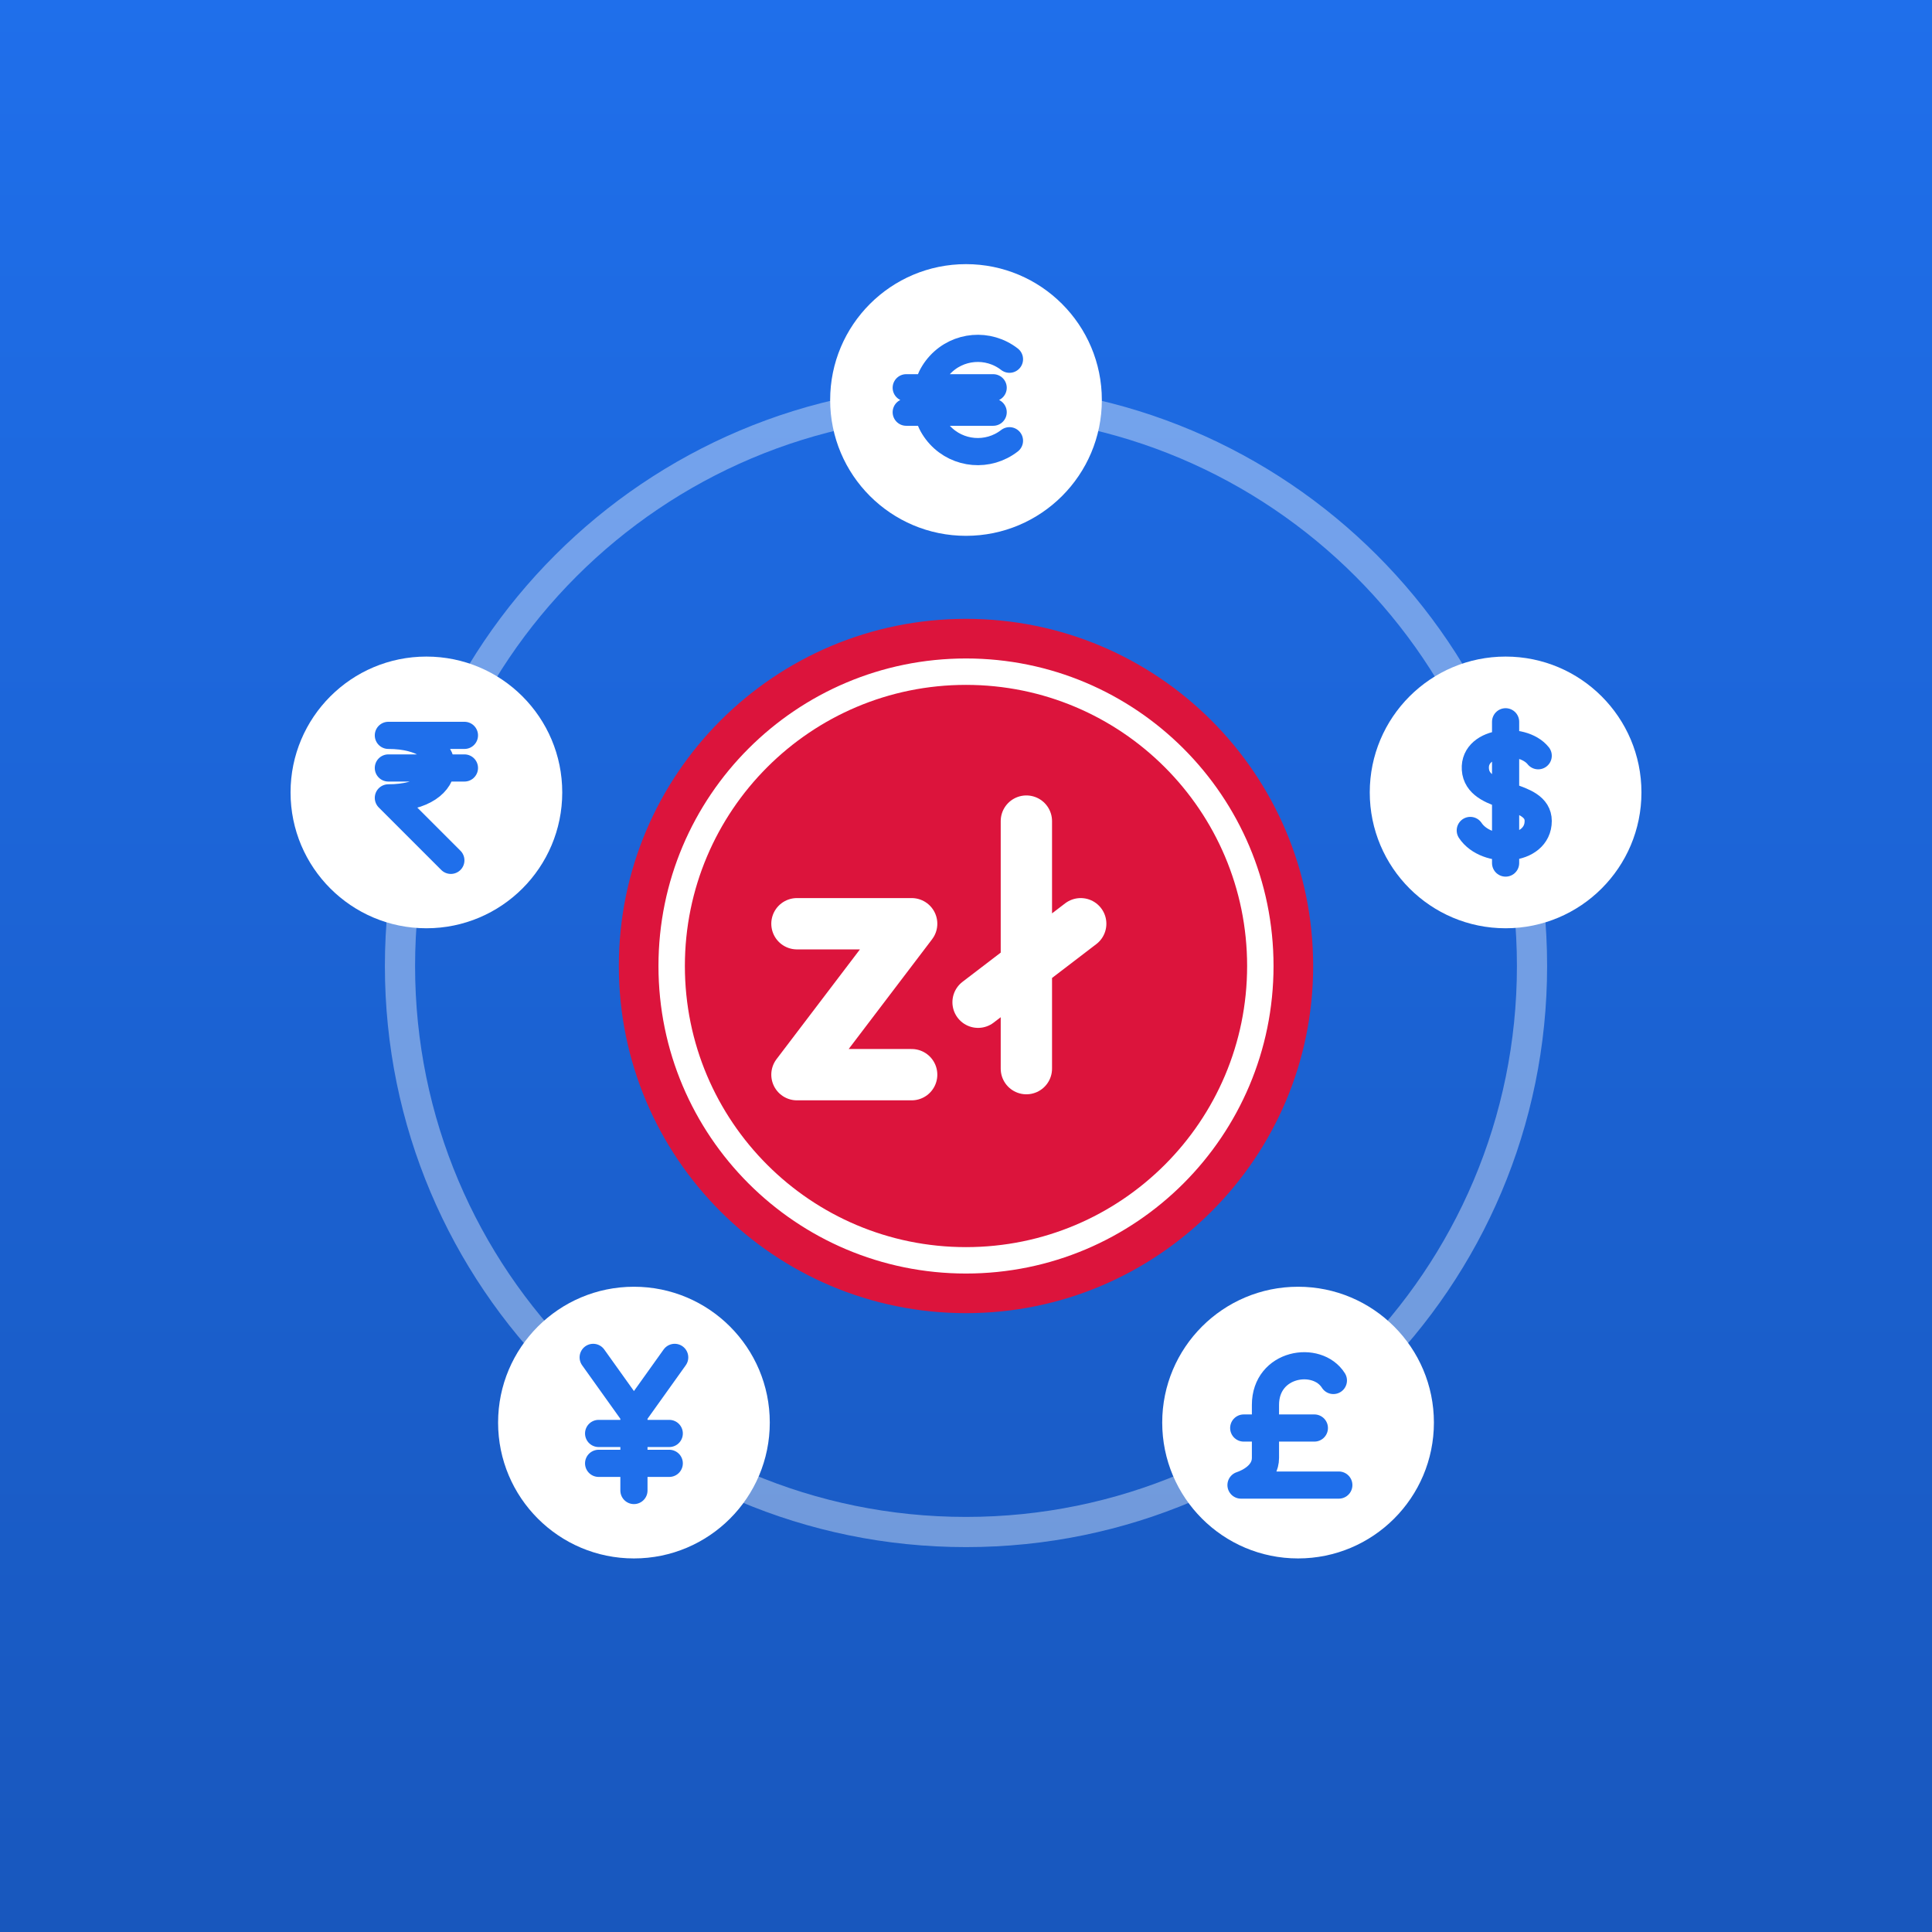
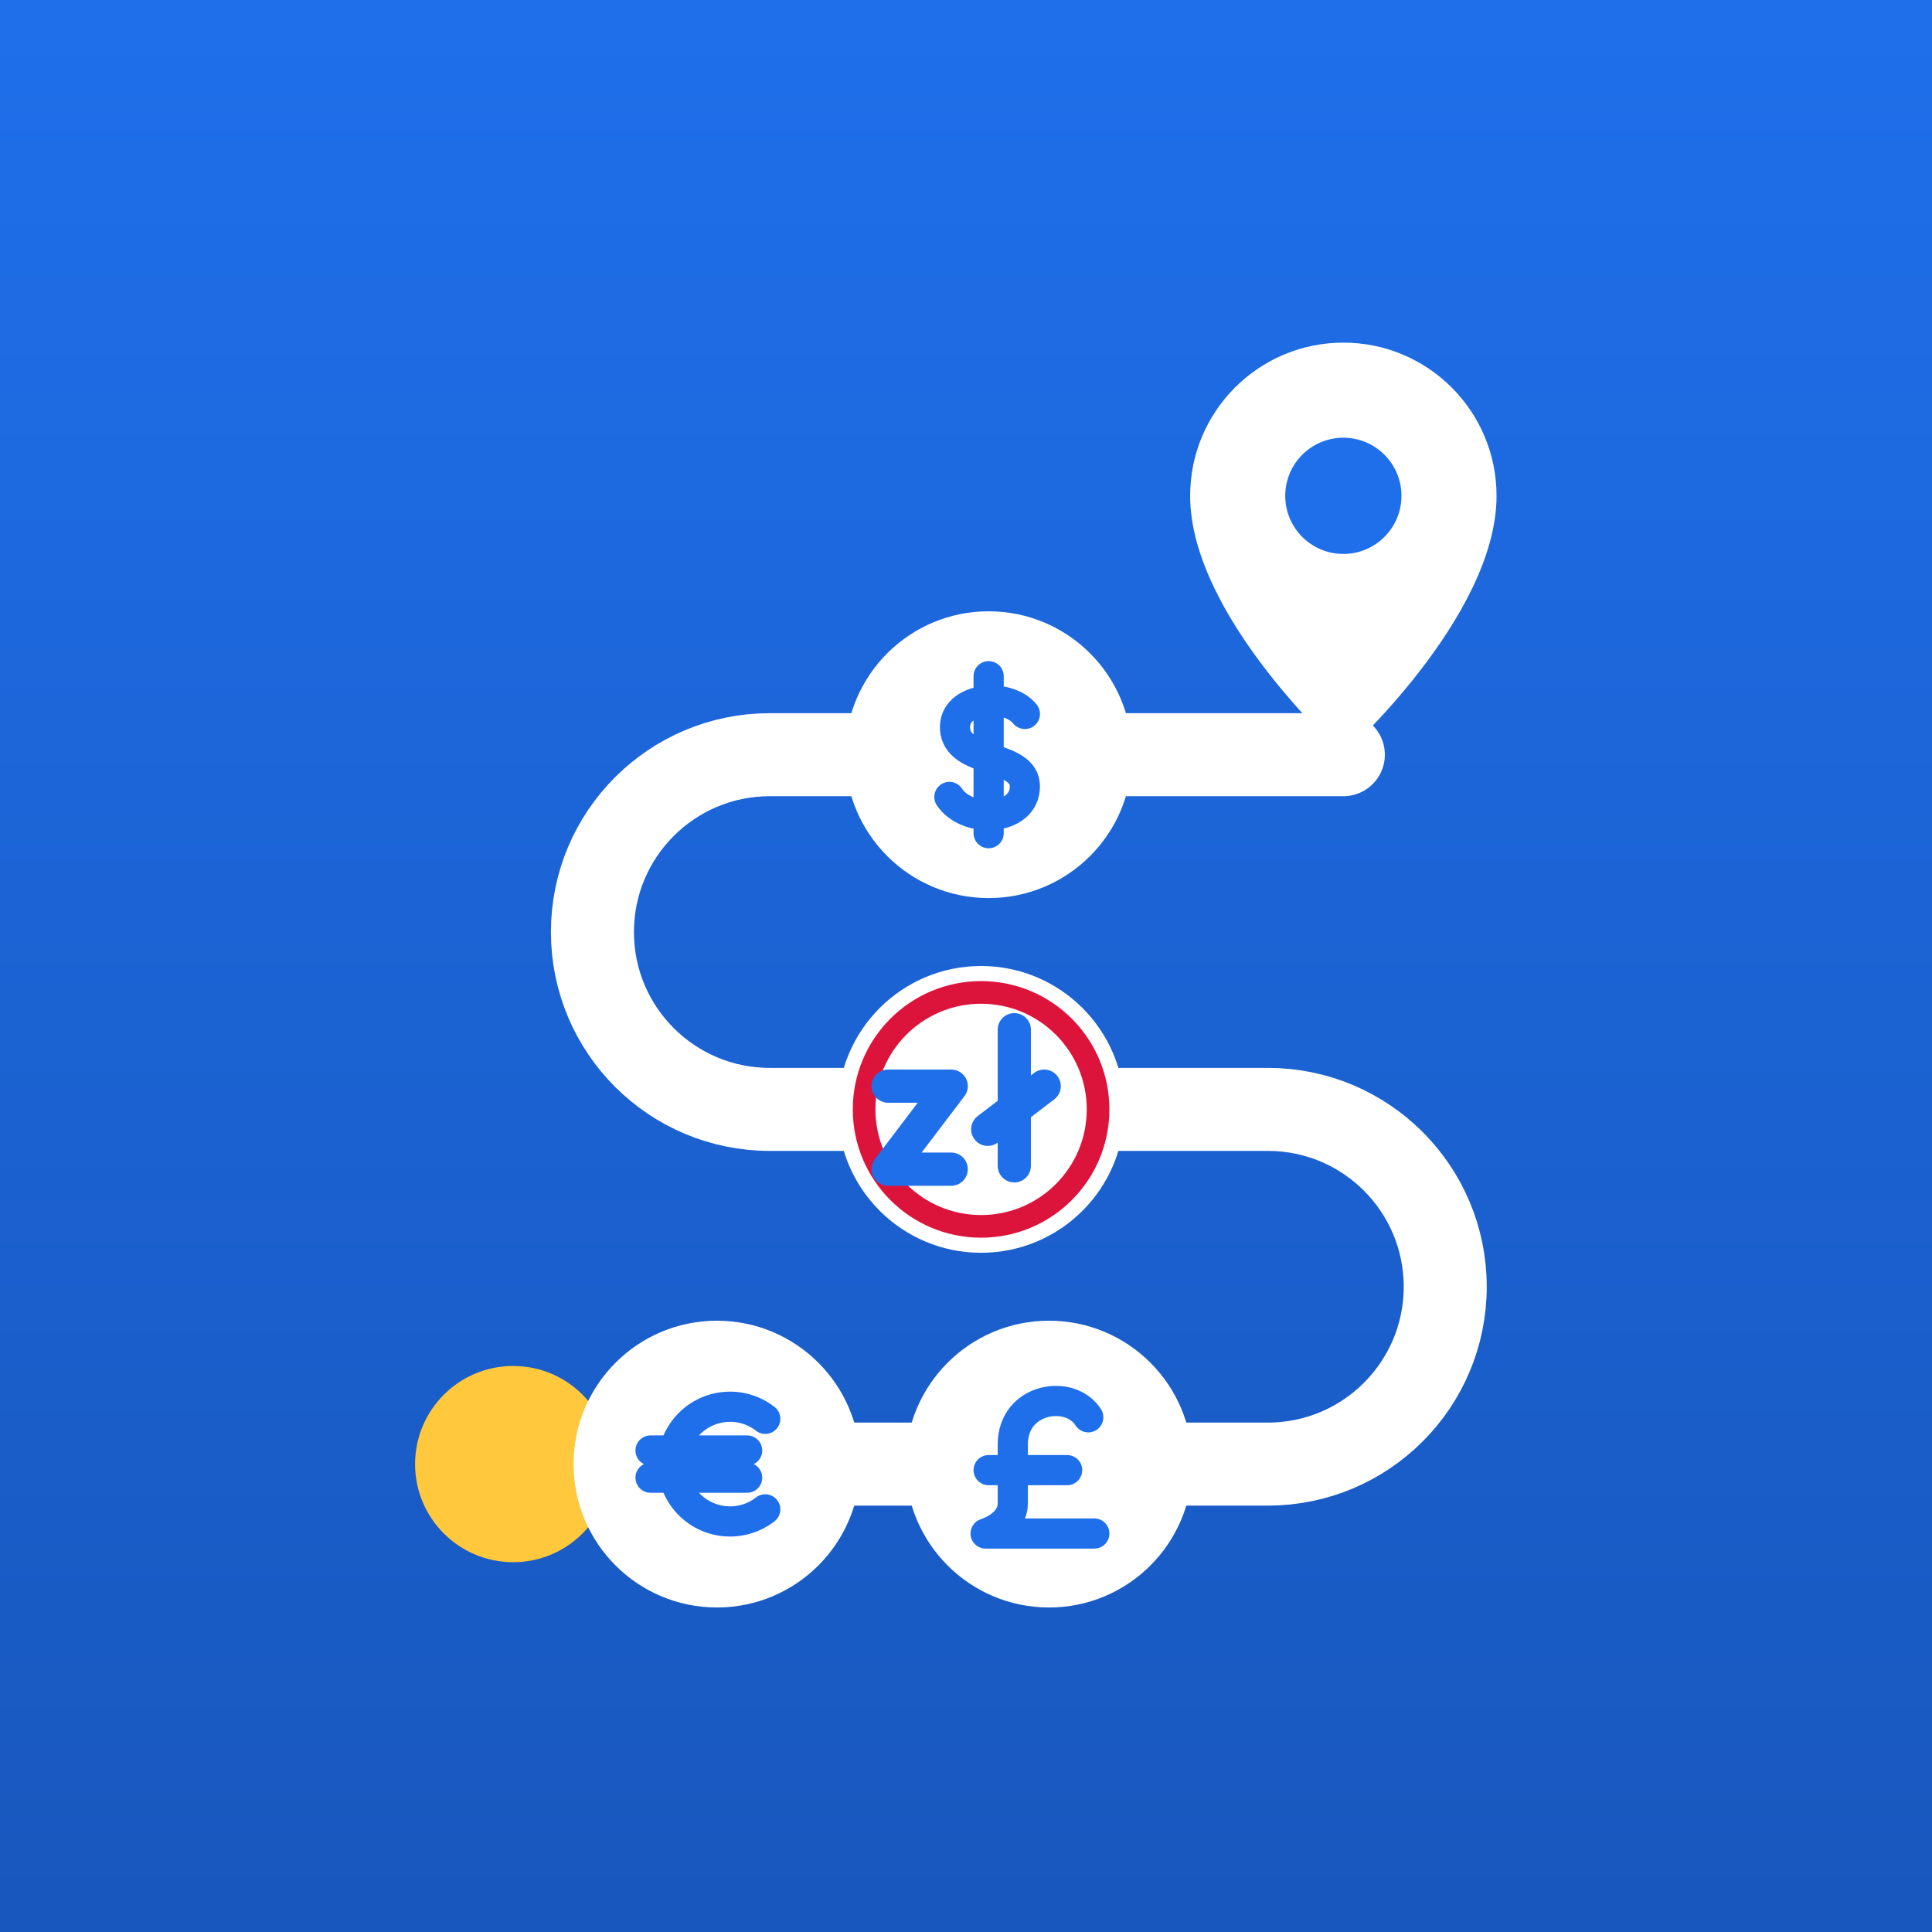
<svg xmlns="http://www.w3.org/2000/svg" viewBox="0 0 512 512">
  <defs>
    <linearGradient id="g" x1="0" y1="0" x2="0" y2="1">
      <stop offset="0" stop-color="#1f6feb" />
      <stop offset="1" stop-color="#1857bd" />
    </linearGradient>
  </defs>
  <rect width="512" height="512" rx="0" fill="url(#g)" />
-   <circle cx="256" cy="256" r="150" fill="none" stroke="#fff" stroke-opacity=".38" stroke-width="8" />
-   <circle cx="256" cy="106" r="36" fill="#fff" />
-   <g transform="translate(256 106) scale(0.36)" fill="none" stroke="#1f6feb" stroke-width="20" stroke-linecap="round" stroke-linejoin="round">
+   <path d="M136 388H336A47 47 0 0 0 336 294H204A47 47 0 0 1 204 200H356" fill="none" stroke="#fff" stroke-width="22" stroke-linecap="round" />
+   <circle cx="136" cy="388" r="26" fill="#ffc83d" />
+   <circle cx="190" cy="388" r="38" fill="#fff" />
+   <g transform="translate(190 388) scale(0.4)" fill="none" stroke="#1f6feb" stroke-width="20" stroke-linecap="round" stroke-linejoin="round">
    <path d="M32 -30A38 38 0 1 0 32 30M-44 -9H20M-44 9H20" />
  </g>
-   <circle cx="399" cy="210" r="36" fill="#fff" />
-   <g transform="translate(399 210) scale(0.36)" fill="none" stroke="#1f6feb" stroke-width="20" stroke-linecap="round" stroke-linejoin="round">
+   <circle cx="278" cy="388" r="38" fill="#fff" />
+   <g transform="translate(278 388) scale(0.4)" fill="none" stroke="#1f6feb" stroke-width="20" stroke-linecap="round" stroke-linejoin="round">
+     <path d="M26 -31C14 -50 -24 -44 -24 -13V26M-24 26C-24 38 -36 44 -42 46H30M-40 4H12" />
+   </g>
+   <circle cx="260" cy="294" r="38" fill="#fff" />
+   <circle cx="260" cy="294" r="31" fill="none" stroke="#dc143c" stroke-width="6" />
+   <g transform="translate(260 294) scale(0.44)" fill="none" stroke="#1f6feb" stroke-width="20" stroke-linecap="round" stroke-linejoin="round">
+     <path d="M-56 -14H-18L-56 36H-18M20 -48V34M4 12L38 -14" />
+   </g>
+   <circle cx="262" cy="200" r="38" fill="#fff" />
+   <g transform="translate(262 200) scale(0.4)" fill="none" stroke="#1f6feb" stroke-width="20" stroke-linecap="round" stroke-linejoin="round">
    <path d="M24 -27C12 -42 -26 -38 -22 -15C-18 6 24 0 24 21C24 44 -14 46 -26 28M0 -52V52" />
  </g>
-   <circle cx="344" cy="377" r="36" fill="#fff" />
-   <g transform="translate(344 377) scale(0.36)" fill="none" stroke="#1f6feb" stroke-width="20" stroke-linecap="round" stroke-linejoin="round">
-     <path d="M26 -31C14 -50 -24 -44 -24 -13V26M-24 26C-24 38 -36 44 -42 46H30M-40 4H12" />
-   </g>
-   <circle cx="168" cy="377" r="36" fill="#fff" />
-   <g transform="translate(168 377) scale(0.36)" fill="none" stroke="#1f6feb" stroke-width="20" stroke-linecap="round" stroke-linejoin="round">
-     <path d="M-30 -48L0 -6L30 -48M0 -6V50M-26 8H26M-26 30H26" />
-   </g>
-   <circle cx="113" cy="210" r="36" fill="#fff" />
-   <g transform="translate(113 210) scale(0.36)" fill="none" stroke="#1f6feb" stroke-width="20" stroke-linecap="round" stroke-linejoin="round">
-     <path d="M-28 -42H28M-28 -18H28M-28 -42C24 -42 24 4 -28 4L18 50" />
-   </g>
-   <circle cx="256" cy="256" r="92" fill="#dc143c" />
-   <circle cx="256" cy="256" r="78" fill="none" stroke="#fff" stroke-width="7" />
-   <g transform="translate(256 256) scale(0.8)" fill="none" stroke="#fff" stroke-width="17" stroke-linecap="round" stroke-linejoin="round">
-     <path d="M-56 -14H-18L-56 36H-18M20 -48V34M4 12L38 -14" />
+   <g transform="translate(356 200) scale(.7)">
+     <path d="M0 0c0 0 -58 -52 -58 -98a58 58 0 0 1 116 0c0 46 -58 98 -58 98z" fill="#fff" />
+     <circle cx="0" cy="-98" r="22" fill="#1f6feb" />
  </g>
</svg>
